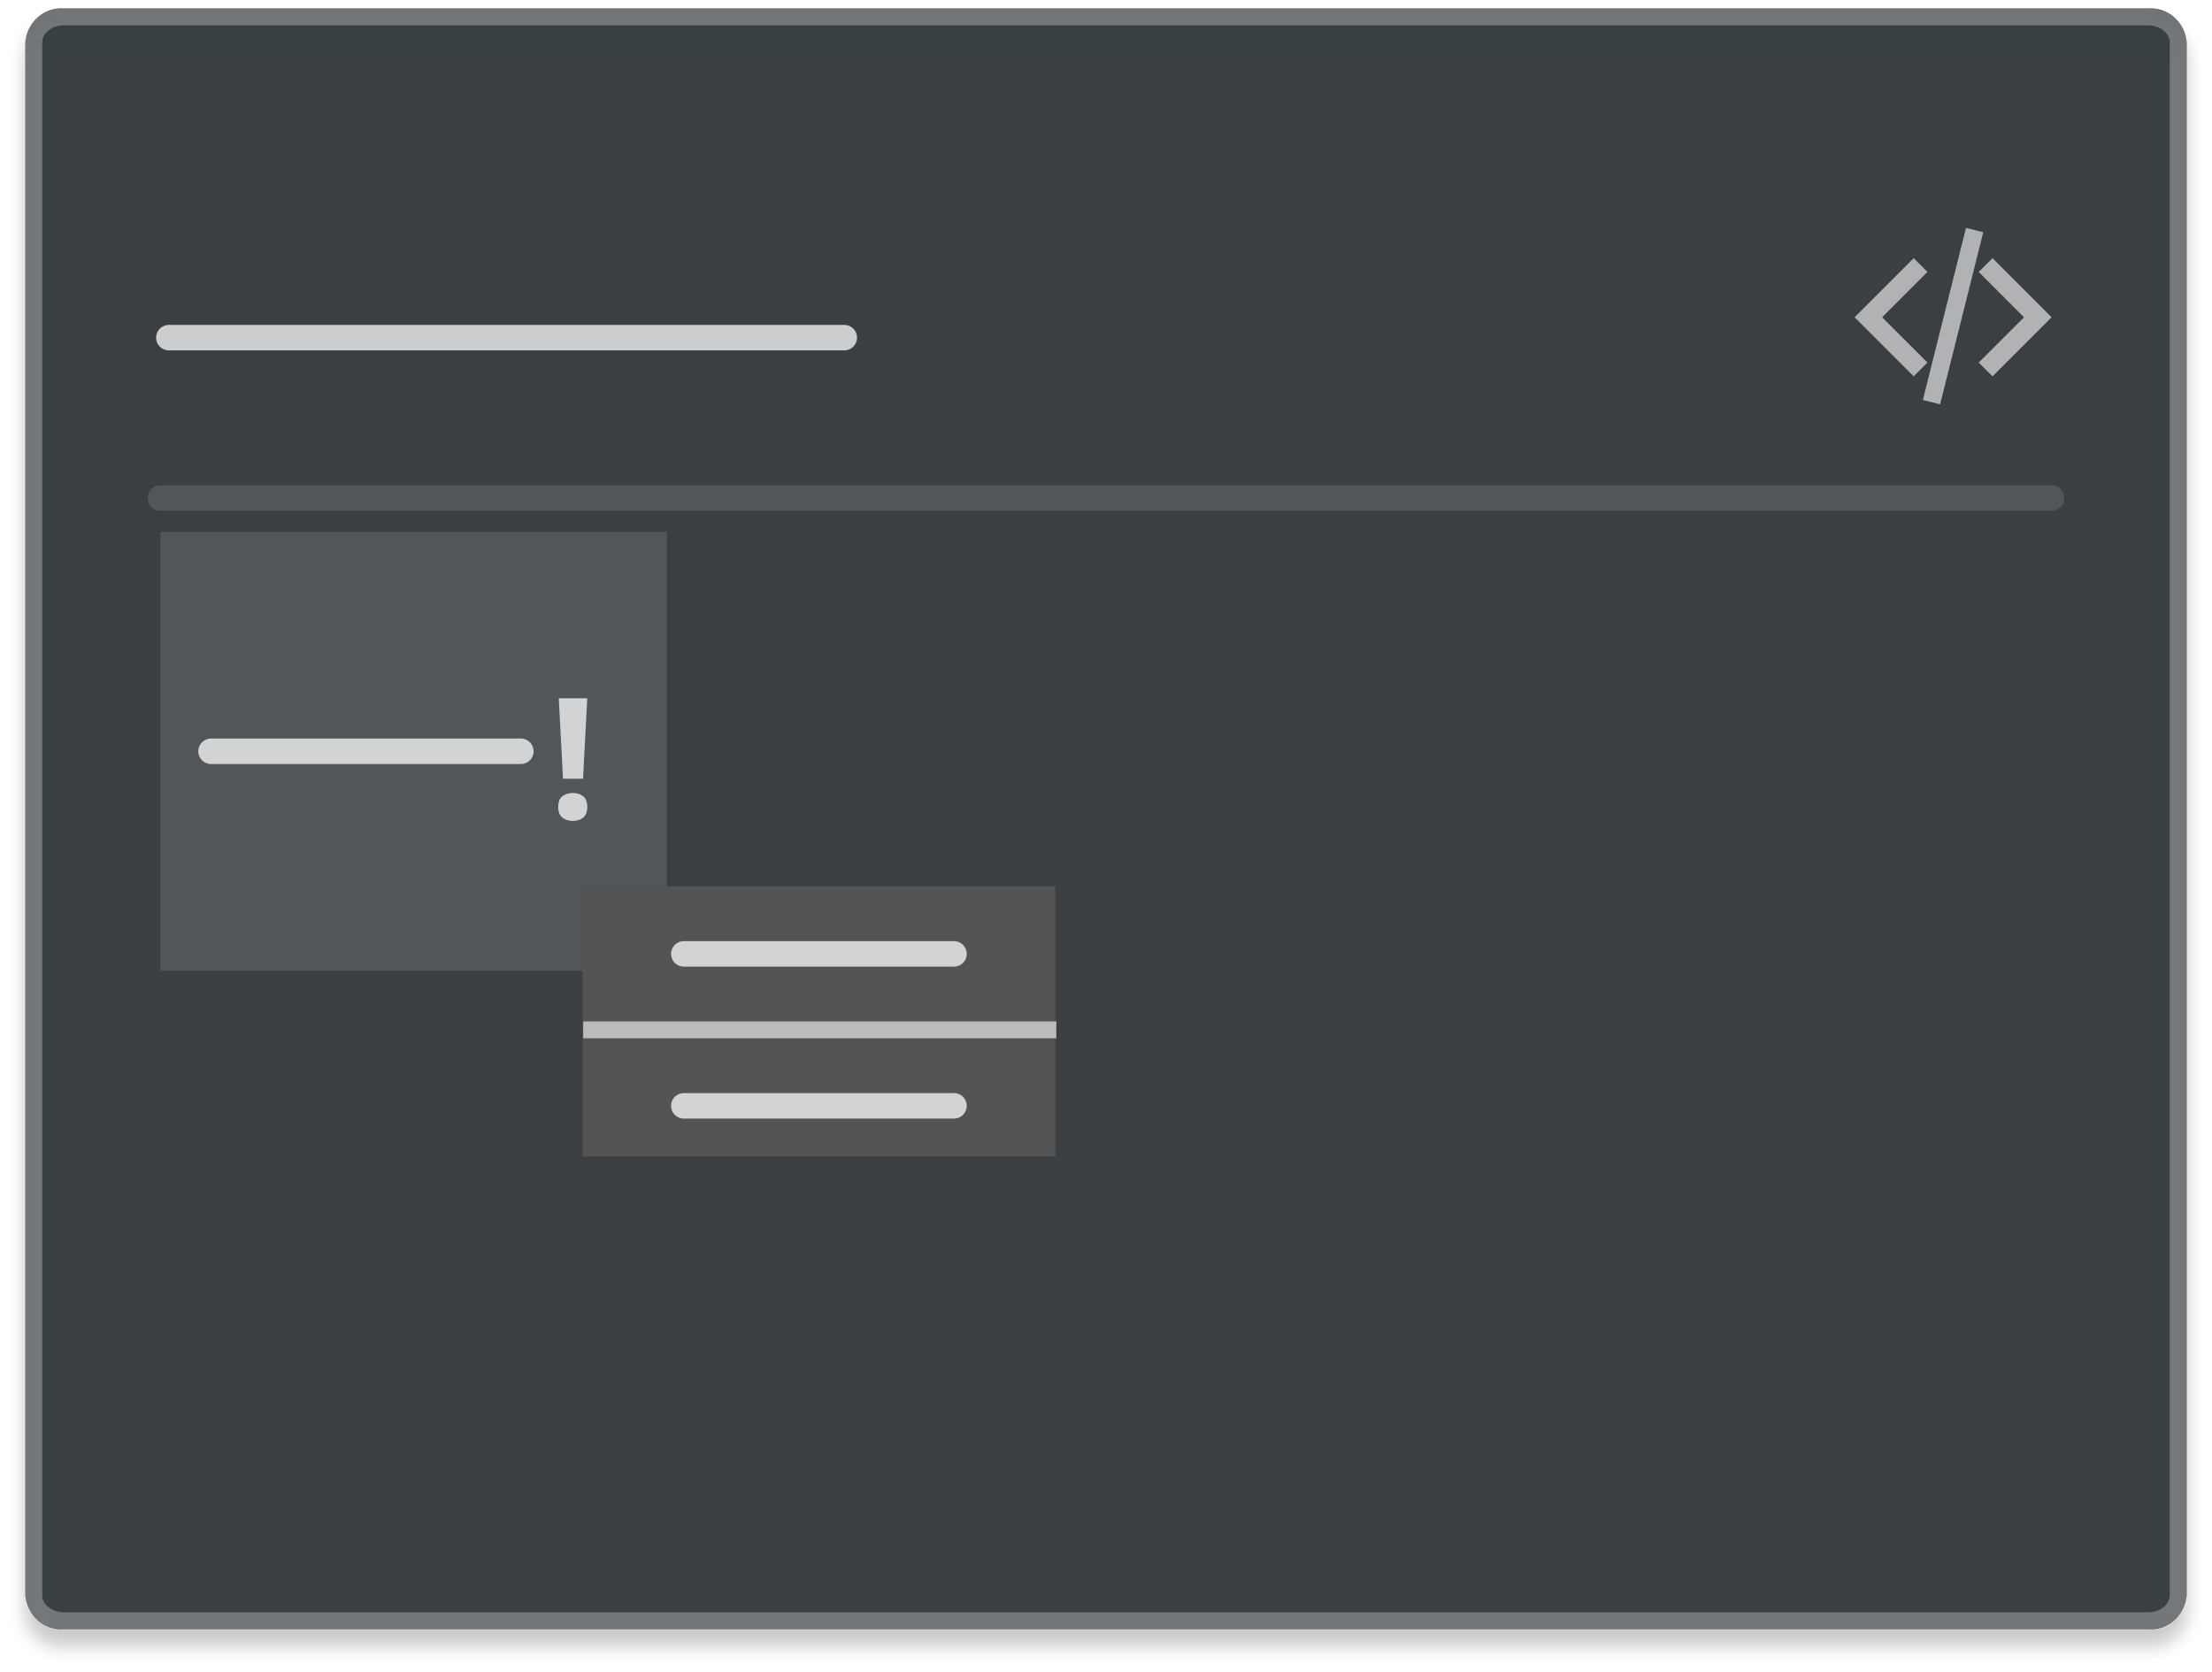
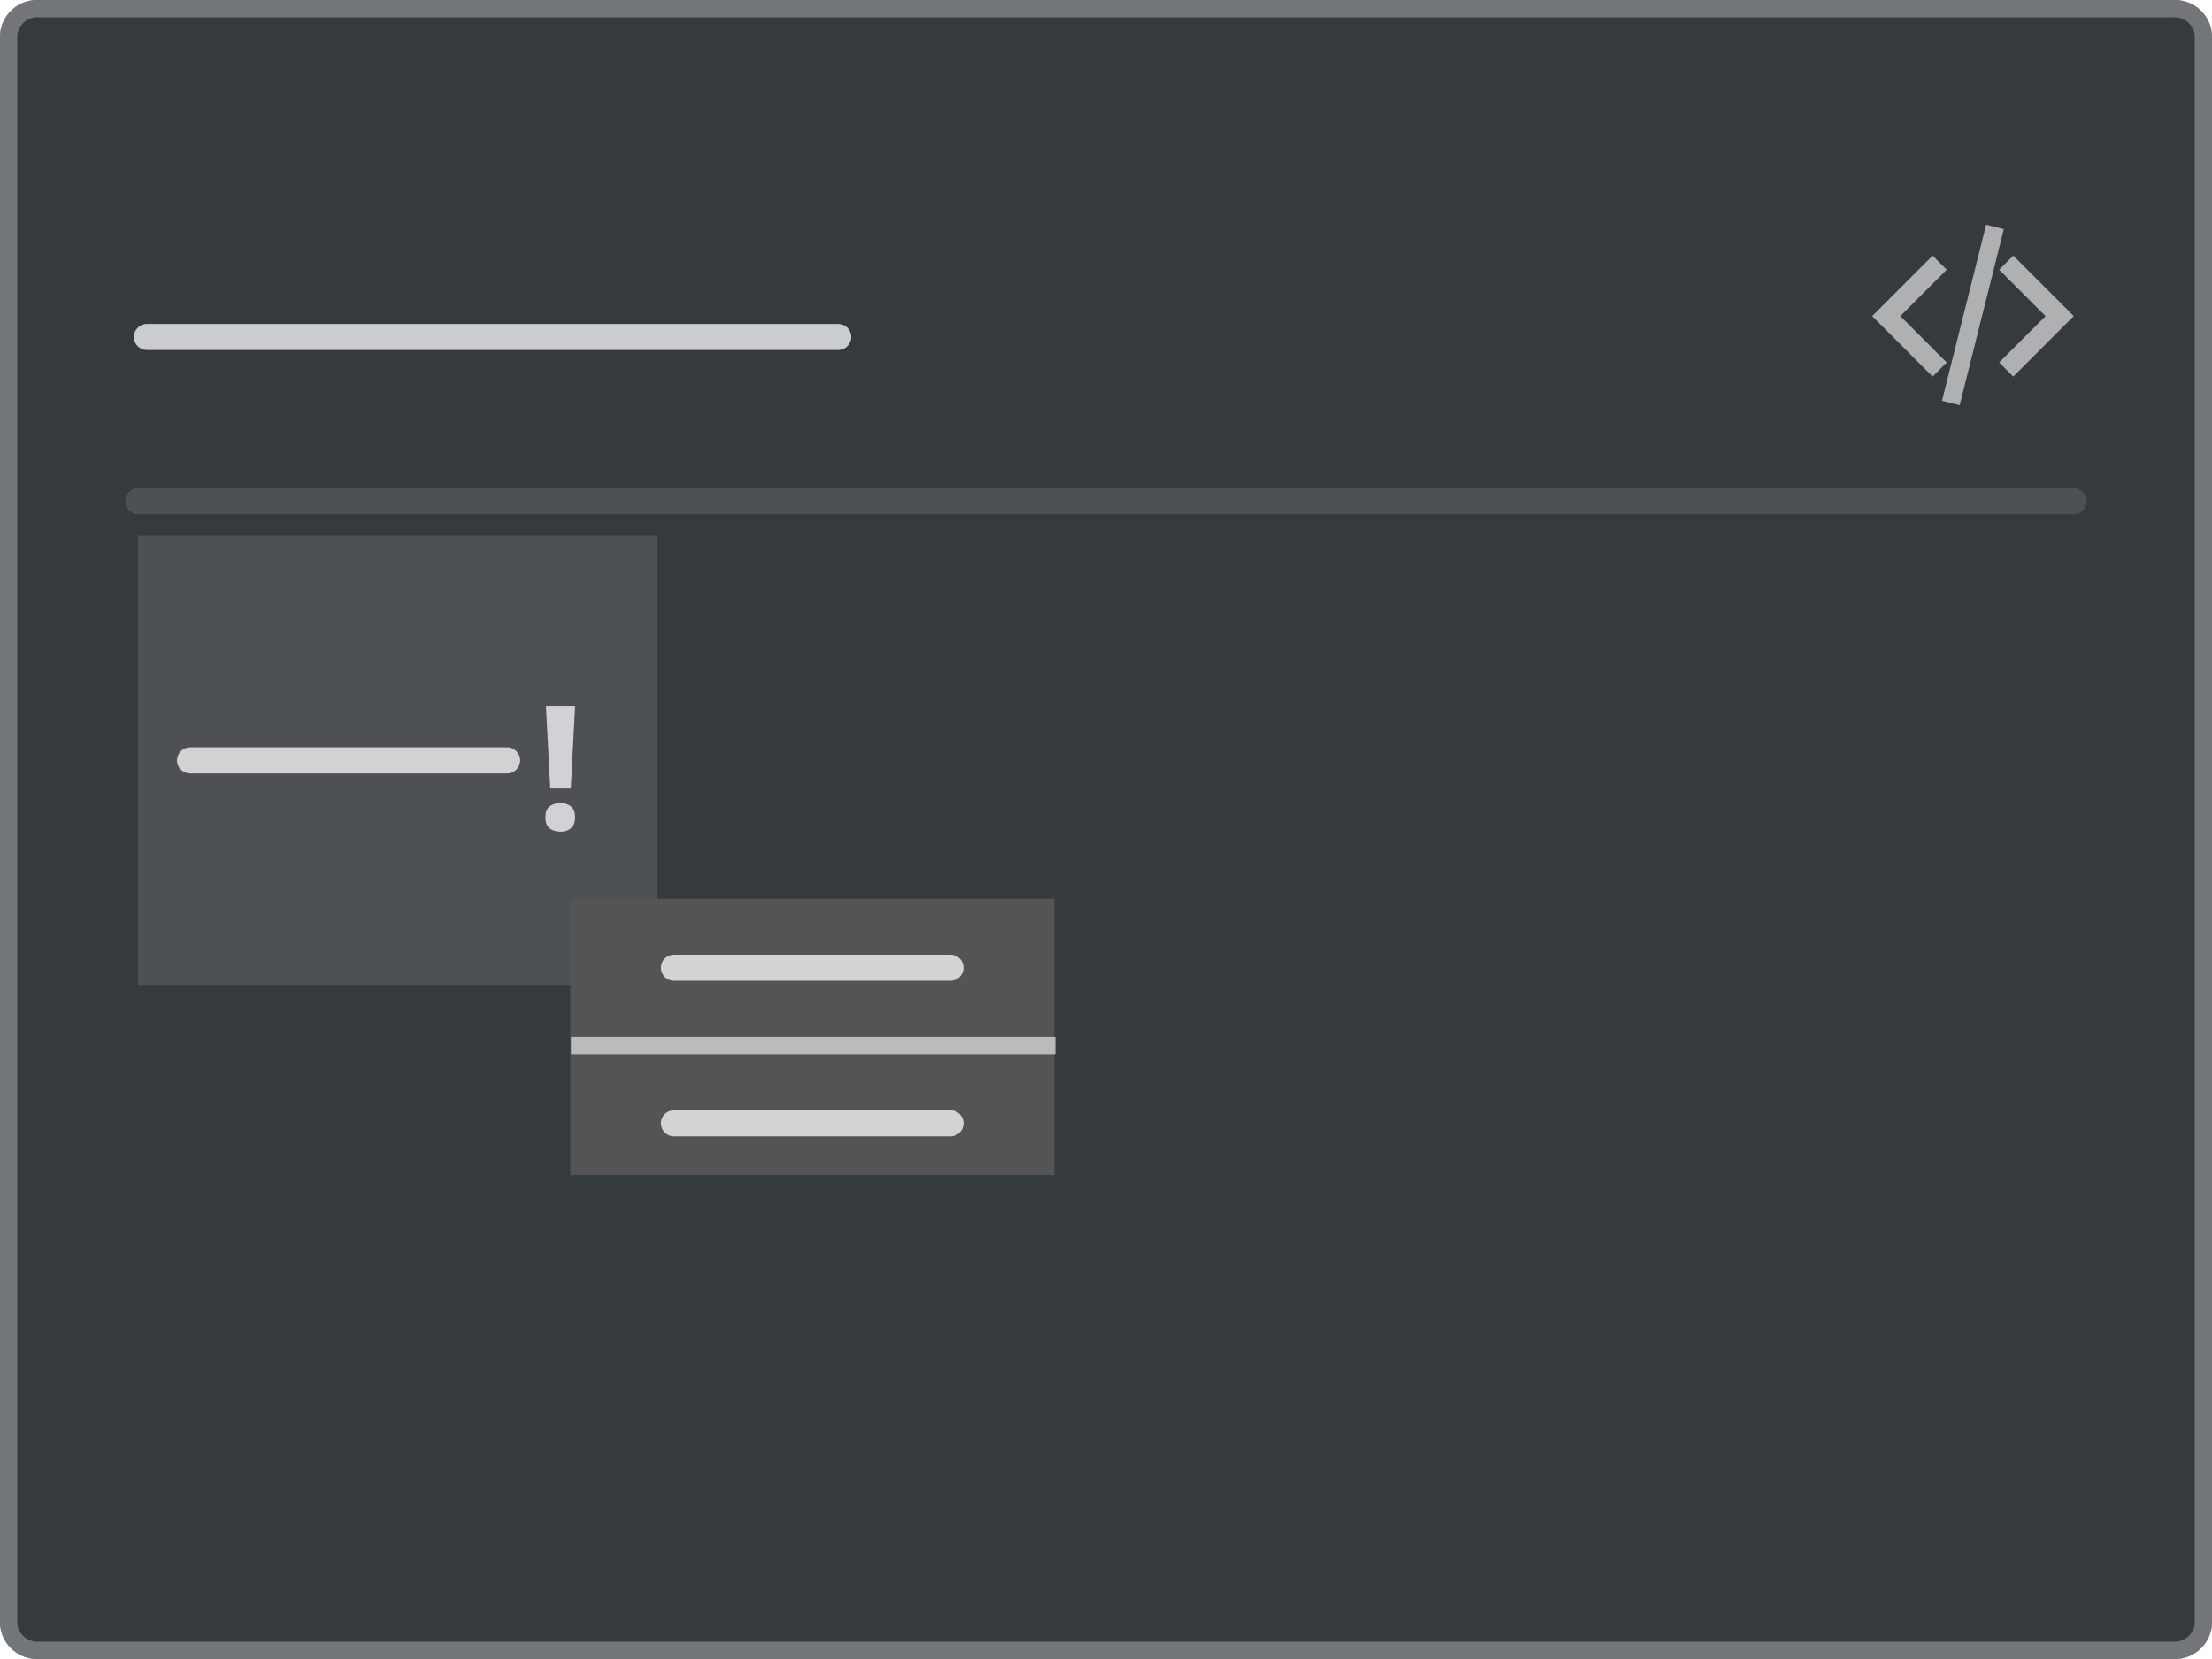
- <svg xmlns="http://www.w3.org/2000/svg" width="131" height="99" viewBox="0 0 131 99">
-   <defs>
-     <filter id="Trazado_7172" x="0" y="0" width="131" height="99" filterUnits="userSpaceOnUse">
-       <feOffset dy="1" input="SourceAlpha" />
-       <feGaussianBlur stdDeviation="0.5" result="blur" />
-       <feFlood flood-opacity="0.161" />
-       <feComposite operator="in" in2="blur" />
-       <feComposite in="SourceGraphic" />
-     </filter>
-     <filter id="Trazado_7255" x="0" y="0" width="131" height="99" filterUnits="userSpaceOnUse">
-       <feOffset dy="1" input="SourceAlpha" />
-       <feGaussianBlur stdDeviation="0.5" result="blur-2" />
-       <feFlood flood-opacity="0.161" />
-       <feComposite operator="in" in2="blur-2" />
-       <feComposite in="SourceGraphic" />
-     </filter>
-     <filter id="Trazado_7256" x="0" y="0" width="131" height="99" filterUnits="userSpaceOnUse">
-       <feOffset dy="1" input="SourceAlpha" />
-       <feGaussianBlur stdDeviation="0.5" result="blur-3" />
-       <feFlood flood-opacity="0.161" />
-       <feComposite operator="in" in2="blur-3" />
-       <feComposite in="SourceGraphic" />
-     </filter>
-   </defs>
-   <g id="ilustracion_context_menu" data-name="ilustracion context menu" transform="translate(-70.5 -11.5)">
+ <svg xmlns="http://www.w3.org/2000/svg" width="128" height="96" viewBox="0 0 128 96">
+   <g id="ilustracion_context_menu" data-name="ilustracion context menu" transform="translate(-72 -12)">
    <g id="Ilustracion_Context_Menu-2" data-name="Ilustracion  Context Menu" transform="translate(-952 -425)">
      <g id="BG" transform="translate(173 -6)">
-         <g transform="matrix(1, 0, 0, 1, 849.5, 442.5)" filter="url(#Trazado_7172)">
-           <g id="Trazado_7172-2" data-name="Trazado 7172" transform="translate(1.5 0.5)" fill="#121212">
-             <path d="M2.286,0H125.714A2.157,2.157,0,0,1,128,2V94a2.157,2.157,0,0,1-2.286,2H2.286A2.157,2.157,0,0,1,0,94V2A2.157,2.157,0,0,1,2.286,0Z" stroke="none" />
-             <path d="M 2.286 1 C 1.589 1 1 1.458 1 2 L 1 94 C 1 94.542 1.589 95 2.286 95 L 125.714 95 C 126.411 95 127 94.542 127 94 L 127 2 C 127 1.458 126.411 1 125.714 1 L 2.286 1 M 2.286 0 L 125.714 0 C 126.977 0 128 0.895 128 2 L 128 94 C 128 95.105 126.977 96 125.714 96 L 2.286 96 C 1.023 96 0 95.105 0 94 L 0 2 C 0 0.895 1.023 0 2.286 0 Z" stroke="none" fill="rgba(255,255,255,0.12)" />
-           </g>
-         </g>
-         <g transform="matrix(1, 0, 0, 1, 849.5, 442.5)" filter="url(#Trazado_7255)">
-           <g id="Trazado_7255-2" data-name="Trazado 7255" transform="translate(1.5 0.5)" fill="rgba(255,255,255,0.16)">
-             <path d="M2.286,0H125.714A2.157,2.157,0,0,1,128,2V94a2.157,2.157,0,0,1-2.286,2H2.286A2.157,2.157,0,0,1,0,94V2A2.157,2.157,0,0,1,2.286,0Z" stroke="none" />
-             <path d="M 2.286 1 C 1.589 1 1 1.458 1 2 L 1 94 C 1 94.542 1.589 95 2.286 95 L 125.714 95 C 126.411 95 127 94.542 127 94 L 127 2 C 127 1.458 126.411 1 125.714 1 L 2.286 1 M 2.286 0 L 125.714 0 C 126.977 0 128 0.895 128 2 L 128 94 C 128 95.105 126.977 96 125.714 96 L 2.286 96 C 1.023 96 0 95.105 0 94 L 0 2 C 0 0.895 1.023 0 2.286 0 Z" stroke="none" fill="rgba(255,255,255,0.12)" />
-           </g>
-         </g>
-         <g transform="matrix(1, 0, 0, 1, 849.5, 442.5)" filter="url(#Trazado_7256)">
-           <g id="Trazado_7256-2" data-name="Trazado 7256" transform="translate(1.5 0.5)" fill="rgba(20,100,165,0.06)">
-             <path d="M2.286,0H125.714A2.157,2.157,0,0,1,128,2V94a2.157,2.157,0,0,1-2.286,2H2.286A2.157,2.157,0,0,1,0,94V2A2.157,2.157,0,0,1,2.286,0Z" stroke="none" />
-             <path d="M 2.286 1 C 1.589 1 1 1.458 1 2 L 1 94 C 1 94.542 1.589 95 2.286 95 L 125.714 95 C 126.411 95 127 94.542 127 94 L 127 2 C 127 1.458 126.411 1 125.714 1 L 2.286 1 M 2.286 0 L 125.714 0 C 126.977 0 128 0.895 128 2 L 128 94 C 128 95.105 126.977 96 125.714 96 L 2.286 96 C 1.023 96 0 95.105 0 94 L 0 2 C 0 0.895 1.023 0 2.286 0 Z" stroke="none" fill="rgba(255,255,255,0.12)" />
-           </g>
-         </g>
+         <path id="Trazado_7172" data-name="Trazado 7172" d="M2.286,0H125.714A2.157,2.157,0,0,1,128,2V94a2.157,2.157,0,0,1-2.286,2H2.286A2.157,2.157,0,0,1,0,94V2A2.157,2.157,0,0,1,2.286,0Z" transform="translate(851 443)" fill="#121212" />
+         <path id="Trazado_7172_-_Contorno" data-name="Trazado 7172 - Contorno" d="M2.286,1A1.186,1.186,0,0,0,1,2V94a1.186,1.186,0,0,0,1.286,1H125.714A1.186,1.186,0,0,0,127,94V2a1.186,1.186,0,0,0-1.286-1H2.286m0-1H125.714A2.157,2.157,0,0,1,128,2V94a2.157,2.157,0,0,1-2.286,2H2.286A2.157,2.157,0,0,1,0,94V2A2.157,2.157,0,0,1,2.286,0Z" transform="translate(851 443)" fill="rgba(255,255,255,0.12)" />
+         <path id="Trazado_7255" data-name="Trazado 7255" d="M2.286,0H125.714A2.157,2.157,0,0,1,128,2V94a2.157,2.157,0,0,1-2.286,2H2.286A2.157,2.157,0,0,1,0,94V2A2.157,2.157,0,0,1,2.286,0Z" transform="translate(851 443)" fill="rgba(255,255,255,0.16)" />
+         <path id="Trazado_7255_-_Contorno" data-name="Trazado 7255 - Contorno" d="M2.286,1A1.186,1.186,0,0,0,1,2V94a1.186,1.186,0,0,0,1.286,1H125.714A1.186,1.186,0,0,0,127,94V2a1.186,1.186,0,0,0-1.286-1H2.286m0-1H125.714A2.157,2.157,0,0,1,128,2V94a2.157,2.157,0,0,1-2.286,2H2.286A2.157,2.157,0,0,1,0,94V2A2.157,2.157,0,0,1,2.286,0Z" transform="translate(851 443)" fill="rgba(255,255,255,0.12)" />
+         <path id="Trazado_7256" data-name="Trazado 7256" d="M2.286,0H125.714A2.157,2.157,0,0,1,128,2V94a2.157,2.157,0,0,1-2.286,2H2.286A2.157,2.157,0,0,1,0,94V2A2.157,2.157,0,0,1,2.286,0Z" transform="translate(851 443)" fill="rgba(20,100,165,0.06)" />
+         <path id="Trazado_7256_-_Contorno" data-name="Trazado 7256 - Contorno" d="M2.286,1A1.186,1.186,0,0,0,1,2V94a1.186,1.186,0,0,0,1.286,1H125.714A1.186,1.186,0,0,0,127,94V2a1.186,1.186,0,0,0-1.286-1H2.286m0-1H125.714A2.157,2.157,0,0,1,128,2V94a2.157,2.157,0,0,1-2.286,2H2.286A2.157,2.157,0,0,1,0,94V2A2.157,2.157,0,0,1,2.286,0Z" transform="translate(851 443)" fill="rgba(255,255,255,0.12)" />
      </g>
-       <path id="Trazado_7110" data-name="Trazado 7110" d="M18835.141,195h112" transform="translate(-17803.143 271)" fill="none" stroke="rgba(255,255,255,0.12)" stroke-linecap="round" stroke-width="1.51" />
-       <path id="Trazado_7111" data-name="Trazado 7111" d="M18835.145,195h40" transform="translate(-17802.645 261.5)" fill="none" stroke="rgba(255,255,255,0.74)" stroke-linecap="round" stroke-width="1.51" />
+       <path id="Trazado_7110" data-name="Trazado 7110" d="M18947.141,195.755h-112a.755.755,0,1,1,0-1.51h112a.755.755,0,1,1,0,1.51Z" transform="translate(-17803.143 271)" fill="rgba(255,255,255,0.12)" />
+       <path id="Trazado_7111" data-name="Trazado 7111" d="M18875.145,195.755h-40a.755.755,0,1,1,0-1.51h40a.755.755,0,1,1,0,1.51Z" transform="translate(-17802.645 261.5)" fill="rgba(255,255,255,0.74)" />
      <g id="Grupo_3944" data-name="Grupo 3944" transform="translate(1131.166 448.292)">
        <path id="Trazado_7181" data-name="Trazado 7181" d="M5.484,9.683,2.8,7,5.484,4.316,4.667,3.5,1.167,7l3.5,3.5Zm3.033,0L11.2,7,8.517,4.316,9.334,3.5l3.5,3.5-3.5,3.5Z" fill="rgba(255,255,255,0.6)" />
        <rect id="Rectángulo_6471" data-name="Rectángulo 6471" width="10.508" height="1.055" transform="translate(5.209 11.9) rotate(-75.924)" fill="rgba(255,255,255,0.6)" />
      </g>
      <g id="item_3" data-name="item 3" transform="translate(1047.281 515)">
        <rect id="Rectángulo_6424" data-name="Rectángulo 6424" width="30" height="26" transform="translate(-15.283 -47)" fill="rgba(255,255,255,0.12)" />
-         <path id="Trazado_7084" data-name="Trazado 7084" d="M18835.145,195h18.348" transform="translate(-18847.428 -229)" fill="none" stroke="rgba(255,255,255,0.74)" stroke-linecap="round" stroke-width="1.51" />
+         <path id="Trazado_7084" data-name="Trazado 7084" d="M18853.492,195.755h-18.348a.755.755,0,1,1,0-1.51h18.348a.755.755,0,1,1,0,1.51Z" transform="translate(-18847.428 -229)" fill="rgba(255,255,255,0.74)" />
        <text id="_" data-name="!" transform="translate(7.717 -30)" fill="rgba(255,255,255,0.74)" font-size="10" font-family="Poppins-Bold, Poppins" font-weight="700">
          <tspan x="0" y="0">!</tspan>
        </text>
        <g id="item1" transform="translate(2)">
          <rect id="Rectángulo_6499" data-name="Rectángulo 6499" width="28" height="16" transform="translate(7.717 -26)" fill="#545454" />
-           <path id="Trazado_7264" data-name="Trazado 7264" d="M-.46,0H27.564" transform="translate(8.217 -17.5)" fill="none" stroke="rgba(255,255,255,0.6)" stroke-width="1" />
-           <path id="Trazado_7265" data-name="Trazado 7265" d="M18835.156,195h16" transform="translate(-18821.439 -217)" fill="none" stroke="rgba(255,255,255,0.74)" stroke-linecap="round" stroke-width="1.51" />
-           <path id="Trazado_7266" data-name="Trazado 7266" d="M18835.156,195h16" transform="translate(-18821.439 -208)" fill="none" stroke="rgba(255,255,255,0.74)" stroke-linecap="round" stroke-width="1.51" />
+           <path id="Trazado_7264" data-name="Trazado 7264" d="M27.564.5H-.46v-1H27.564Z" transform="translate(8.217 -17.5)" fill="rgba(255,255,255,0.6)" />
+           <path id="Trazado_7265" data-name="Trazado 7265" d="M18851.156,195.755h-16a.755.755,0,1,1,0-1.51h16a.755.755,0,1,1,0,1.51Z" transform="translate(-18821.439 -217)" fill="rgba(255,255,255,0.74)" />
+           <path id="Trazado_7266" data-name="Trazado 7266" d="M18851.156,195.755h-16a.755.755,0,1,1,0-1.51h16a.755.755,0,1,1,0,1.51Z" transform="translate(-18821.439 -208)" fill="rgba(255,255,255,0.74)" />
        </g>
      </g>
    </g>
  </g>
</svg>
